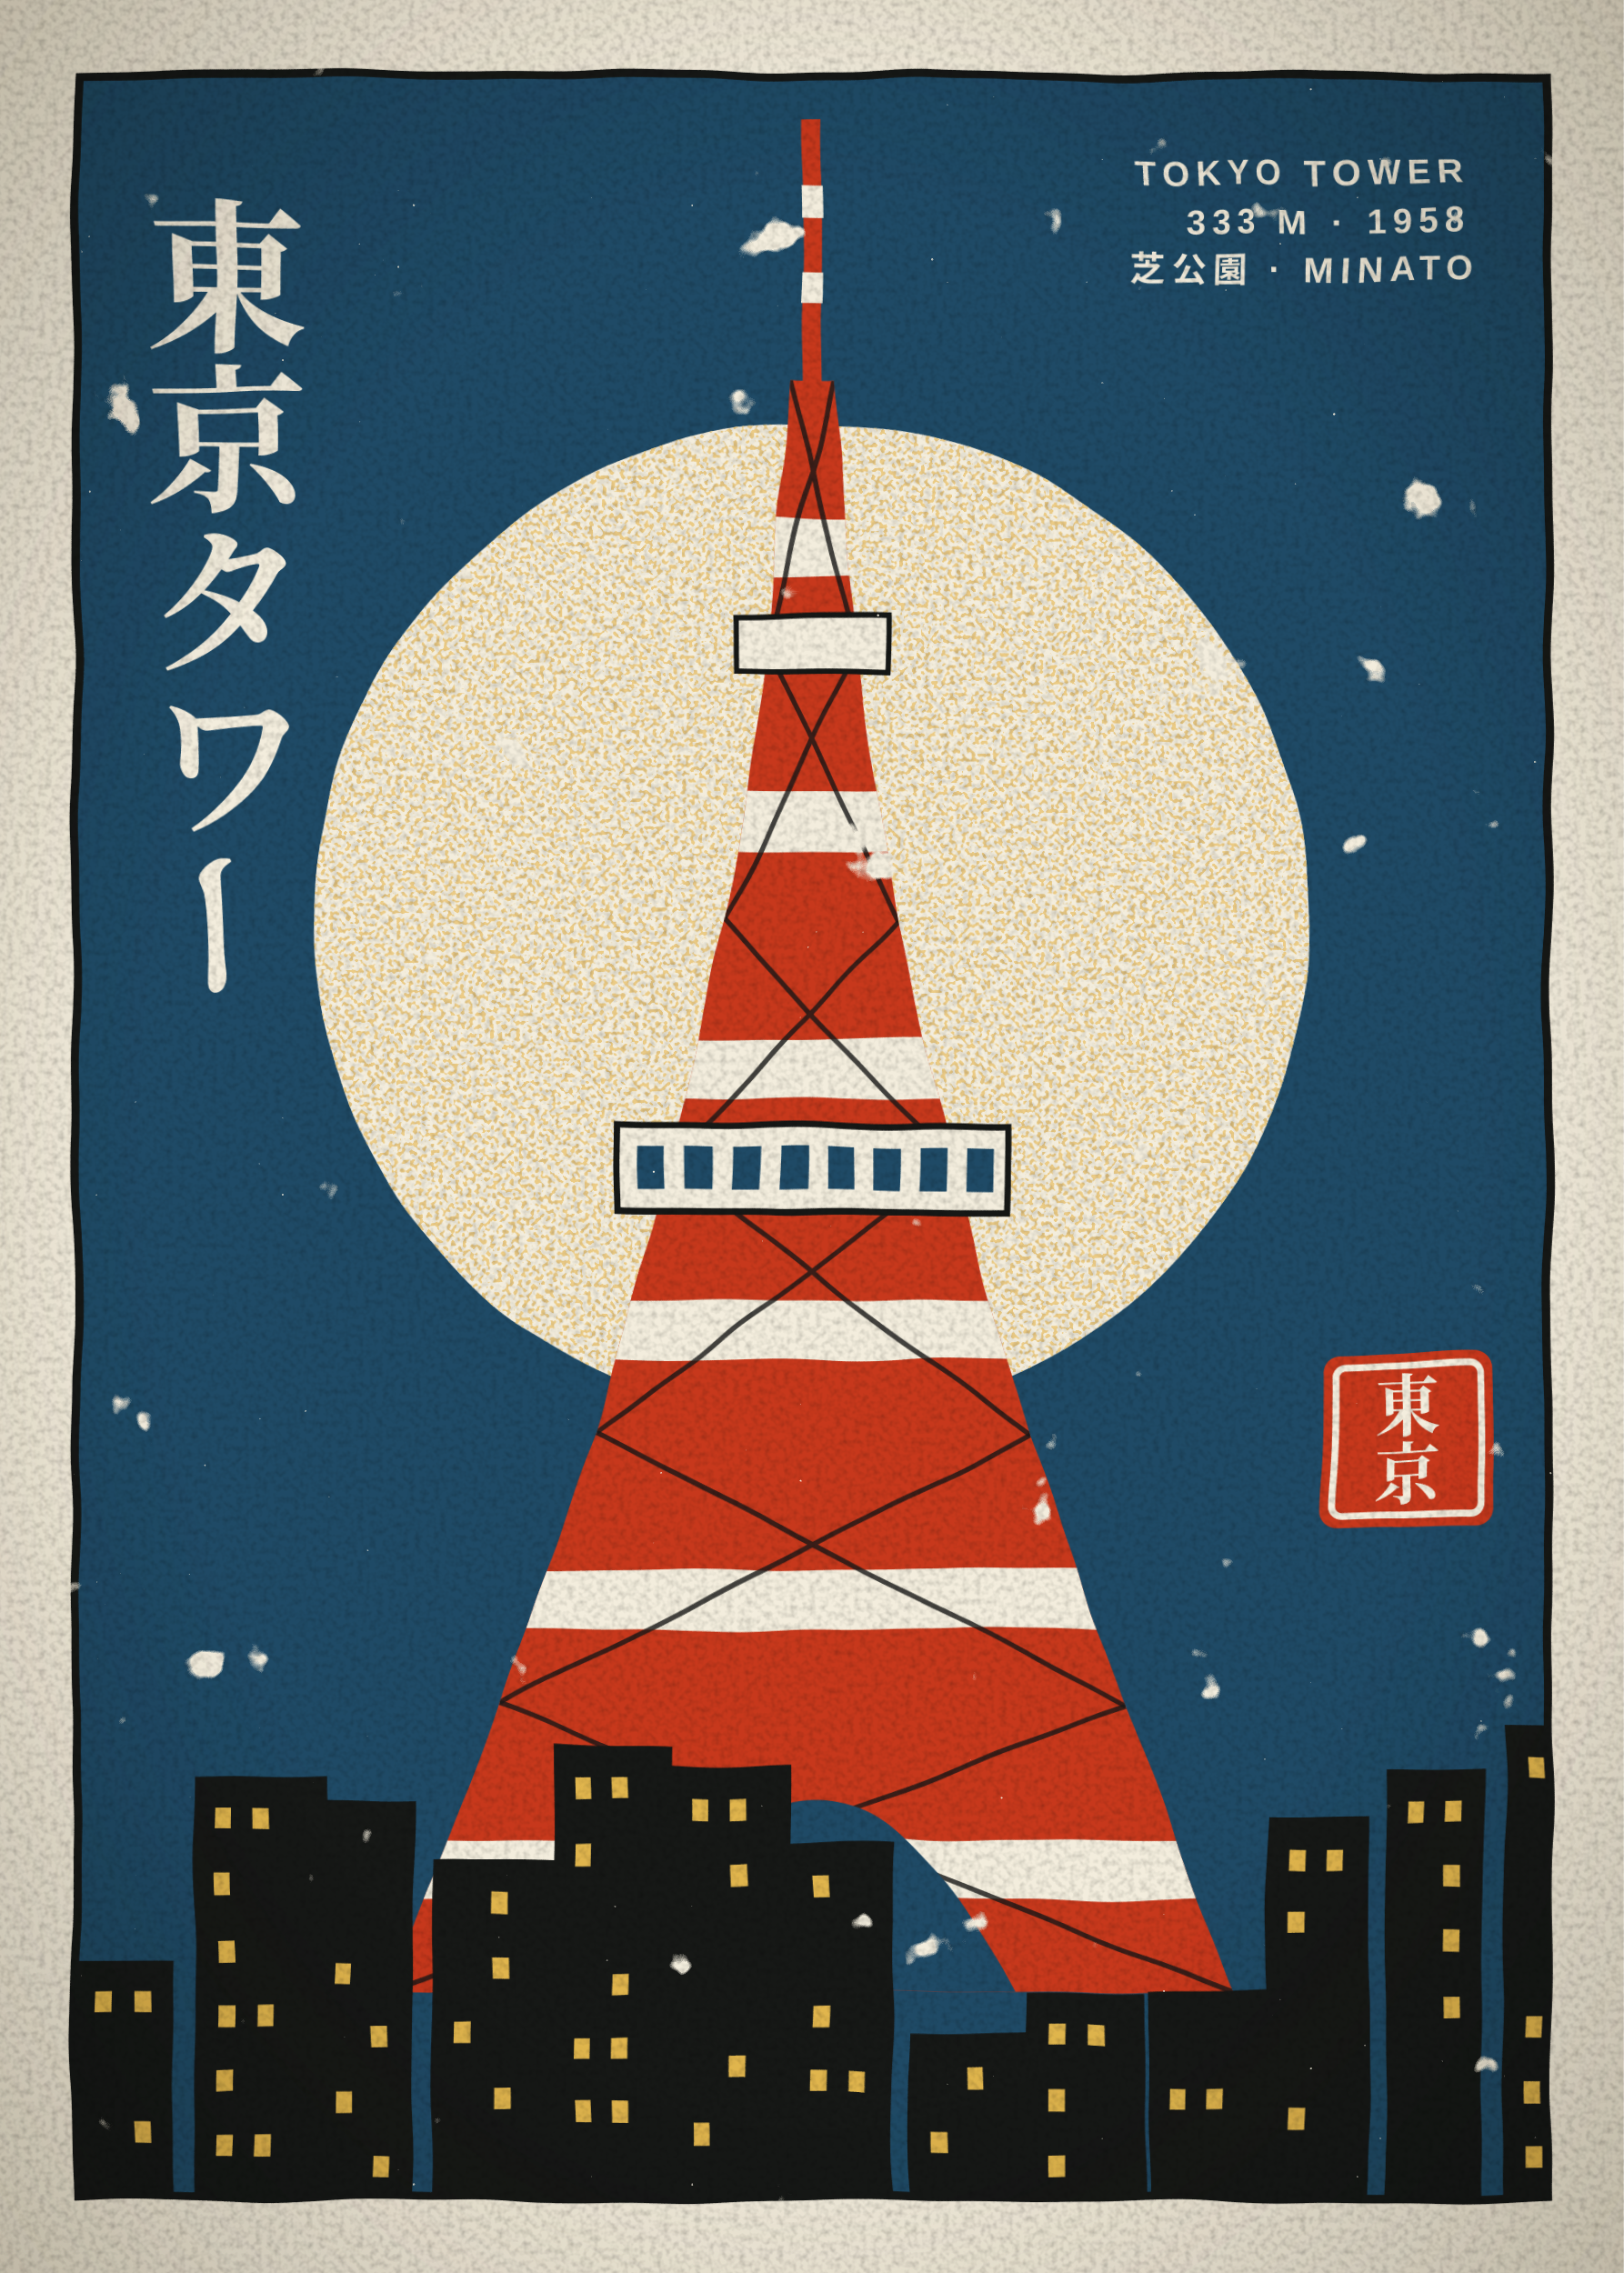
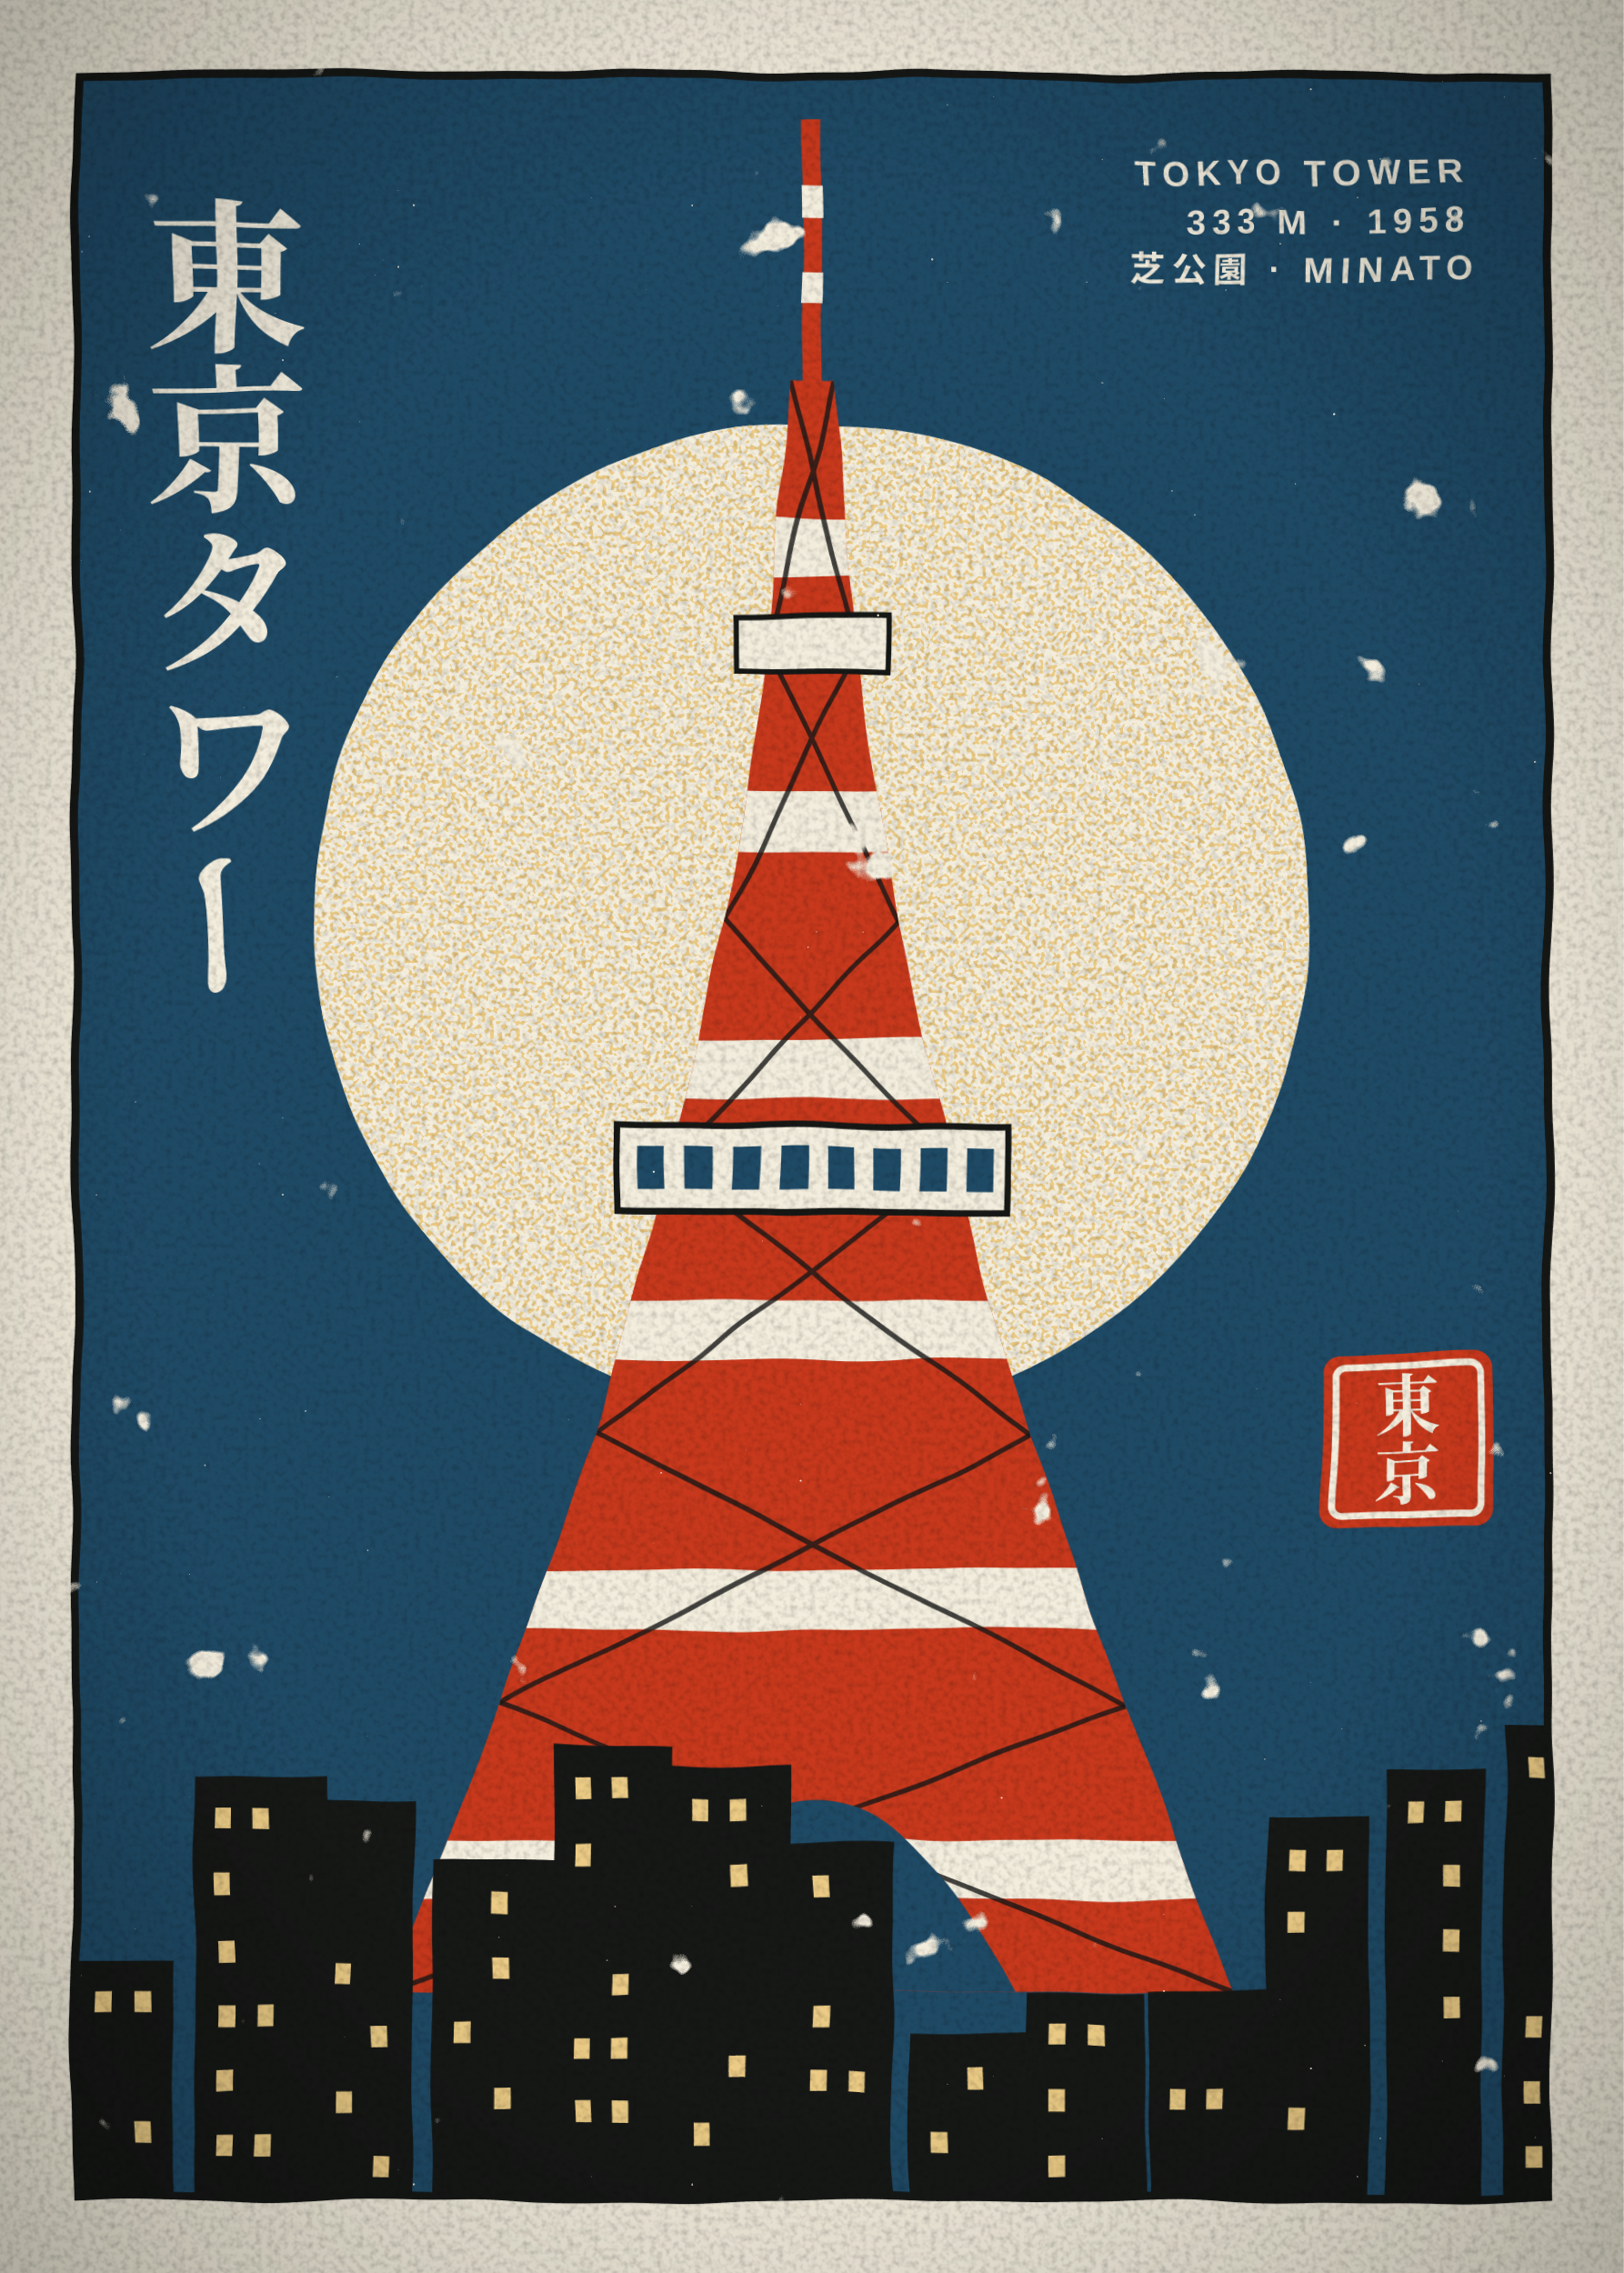
<svg xmlns="http://www.w3.org/2000/svg" width="300" height="420" viewBox="0 0 300 420" role="img">
  <defs>
    <filter id="jr-tower-ink" filterUnits="userSpaceOnUse" x="0" y="0" width="300" height="420" color-interpolation-filters="sRGB">
      <feTurbulence type="fractalNoise" baseFrequency="0.035" numOctaves="2" seed="51" result="warp" />
      <feDisplacementMap in="SourceGraphic" in2="warp" scale="2.2" xChannelSelector="R" yChannelSelector="G" result="wobbled" />
      <feTurbulence type="fractalNoise" baseFrequency="0.7" numOctaves="1" seed="58" result="speckNoise" />
      <feColorMatrix in="speckNoise" type="matrix" values="0 0 0 0 0  0 0 0 0 0  0 0 0 0 0  -30 0 0 0 25.425" result="keepSpeck" />
      <feTurbulence type="fractalNoise" baseFrequency="0.06" numOctaves="4" seed="62" result="scuffNoise" />
      <feColorMatrix in="scuffNoise" type="matrix" values="0 0 0 0 0  0 0 0 0 0  0 0 0 0 0  -24 0 0 0 19.86" result="keepScuff" />
      <feComposite in="keepSpeck" in2="keepScuff" operator="in" result="keep" />
      <feComposite in="wobbled" in2="keep" operator="in" />
    </filter>
    <filter id="jr-tower-grain" filterUnits="userSpaceOnUse" x="0" y="0" width="300" height="420">
      <feTurbulence type="fractalNoise" baseFrequency="0.85" numOctaves="2" seed="54" />
      <feColorMatrix type="matrix" values="1.3 0 0 0 0.2  1.3 0 0 0 0.2  1.3 0 0 0 0.2  0 0 0 0 0.45" />
    </filter>
    <radialGradient id="jr-tower-age" r="75%">
-       <stop offset="55%" stop-color="#4e4430" stop-opacity="0" />
-       <stop offset="100%" stop-color="#4e4430" stop-opacity="0.35" />
+       <stop offset="55%" stop-color="#161816" stop-opacity="0" />
+       <stop offset="100%" stop-color="#161816" stop-opacity="0.35" />
    </radialGradient>
    <clipPath id="jr-tower-clip">
      <rect x="14" y="14" width="272" height="392" />
    </clipPath>
    <clipPath id="jr-tower-tower">
      <path d="M146 70 L142 120 L134 170 L124 215 L110 265 L92 315 L72 368 L228 368 L208 315 L190 265 L176 215 L166 170 L158 120 L154 70Z" />
    </clipPath>
    <filter id="jr-tower-st" x="0" y="0" width="100%" height="100%">
      <feTurbulence type="fractalNoise" baseFrequency="1.3" numOctaves="1" seed="21" result="n" />
      <feColorMatrix in="n" type="matrix" values="0 0 0 0 0  0 0 0 0 0  0 0 0 0 0  30 0 0 0 -16.08" result="m" />
      <feComposite in="SourceGraphic" in2="m" operator="in" />
    </filter>
  </defs>
  <rect width="300" height="420" fill="#f3eddd" />
  <g filter="url(#jr-tower-ink)">
    <g clip-path="url(#jr-tower-clip)">
      <rect x="14" y="14" width="272" height="392" fill="#1f4a66" />
      <circle cx="150" cy="170" r="92" fill="#f3eddd" />
      <circle cx="150" cy="170" r="92" fill="#ebcb85" filter="url(#jr-tower-st)" />
      <line x1="150" y1="22" x2="150" y2="72" stroke="#c7381c" stroke-width="3.5" />
      <rect x="148" y="34" width="4" height="6" fill="#f3eddd" />
      <rect x="148" y="50" width="4" height="6" fill="#f3eddd" />
      <path d="M146 70 L142 120 L134 170 L124 215 L110 265 L92 315 L72 368 L228 368 L208 315 L190 265 L176 215 L166 170 L158 120 L154 70Z" fill="#c7381c" />
      <g clip-path="url(#jr-tower-tower)">
        <rect x="60" y="96" width="180" height="11" fill="#f3eddd" />
        <rect x="60" y="146" width="180" height="11" fill="#f3eddd" />
        <rect x="60" y="192" width="180" height="11" fill="#f3eddd" />
        <rect x="60" y="240" width="180" height="11" fill="#f3eddd" />
        <rect x="60" y="290" width="180" height="11" fill="#f3eddd" />
        <rect x="60" y="340" width="180" height="11" fill="#f3eddd" />
        <g stroke="#161816" stroke-width="0.9" opacity="0.8">
          <line x1="146" y1="70" x2="158" y2="120" />
          <line x1="154" y1="70" x2="142" y2="120" />
        </g>
        <g stroke="#161816" stroke-width="0.9" opacity="0.8">
          <line x1="142" y1="120" x2="166" y2="170" />
          <line x1="158" y1="120" x2="134" y2="170" />
        </g>
        <g stroke="#161816" stroke-width="0.9" opacity="0.8">
          <line x1="134" y1="170" x2="176" y2="215" />
          <line x1="166" y1="170" x2="124" y2="215" />
        </g>
        <g stroke="#161816" stroke-width="0.9" opacity="0.8">
          <line x1="124" y1="215" x2="190" y2="265" />
          <line x1="176" y1="215" x2="110" y2="265" />
        </g>
        <g stroke="#161816" stroke-width="0.9" opacity="0.8">
          <line x1="110" y1="265" x2="208" y2="315" />
          <line x1="190" y1="265" x2="92" y2="315" />
        </g>
        <g stroke="#161816" stroke-width="0.9" opacity="0.8">
          <line x1="92" y1="315" x2="228" y2="368" />
          <line x1="208" y1="315" x2="72" y2="368" />
        </g>
      </g>
      <path d="M112 368 Q150 298 188 368Z" fill="#1f4a66" />
      <rect x="114" y="208" width="72" height="16" fill="#f3eddd" stroke="#161816" stroke-width="1.2" />
      <rect x="118" y="212" width="5" height="8" fill="#1f4a66" />
      <rect x="126.6" y="212" width="5" height="8" fill="#1f4a66" />
      <rect x="135.2" y="212" width="5" height="8" fill="#1f4a66" />
      <rect x="143.8" y="212" width="5" height="8" fill="#1f4a66" />
      <rect x="152.4" y="212" width="5" height="8" fill="#1f4a66" />
      <rect x="161" y="212" width="5" height="8" fill="#1f4a66" />
      <rect x="169.6" y="212" width="5" height="8" fill="#1f4a66" />
      <rect x="178.2" y="212" width="5" height="8" fill="#1f4a66" />
      <rect x="136" y="114" width="28" height="10" fill="#f3eddd" stroke="#161816" stroke-width="1" />
      <g>
        <rect x="14" y="361.831" width="18.001" height="44.169" fill="#161816" />
-         <rect x="18" y="367.831" width="3" height="4" fill="#e0b54d" />
-         <rect x="25" y="367.831" width="3" height="4" fill="#e0b54d" />
-         <rect x="25" y="391.831" width="3" height="4" fill="#e0b54d" />
+         <rect x="18" y="367.831" width="3" height="4" fill="#ebcb85" />
+         <rect x="25" y="367.831" width="3" height="4" fill="#ebcb85" />
+         <rect x="25" y="391.831" width="3" height="4" fill="#ebcb85" />
      </g>
      <g>
        <rect x="36" y="328.177" width="24.762" height="77.823" fill="#161816" />
-         <rect x="40" y="334.177" width="3" height="4" fill="#e0b54d" />
-         <rect x="40" y="346.177" width="3" height="4" fill="#e0b54d" />
-         <rect x="40" y="358.177" width="3" height="4" fill="#e0b54d" />
-         <rect x="40" y="370.177" width="3" height="4" fill="#e0b54d" />
-         <rect x="40" y="382.177" width="3" height="4" fill="#e0b54d" />
-         <rect x="40" y="394.177" width="3" height="4" fill="#e0b54d" />
-         <rect x="47" y="334.177" width="3" height="4" fill="#e0b54d" />
-         <rect x="47" y="370.177" width="3" height="4" fill="#e0b54d" />
-         <rect x="47" y="394.177" width="3" height="4" fill="#e0b54d" />
+         <rect x="40" y="334.177" width="3" height="4" fill="#ebcb85" />
+         <rect x="40" y="346.177" width="3" height="4" fill="#ebcb85" />
+         <rect x="40" y="358.177" width="3" height="4" fill="#ebcb85" />
+         <rect x="40" y="370.177" width="3" height="4" fill="#ebcb85" />
+         <rect x="40" y="382.177" width="3" height="4" fill="#ebcb85" />
+         <rect x="40" y="394.177" width="3" height="4" fill="#ebcb85" />
+         <rect x="47" y="334.177" width="3" height="4" fill="#ebcb85" />
+         <rect x="47" y="370.177" width="3" height="4" fill="#ebcb85" />
+         <rect x="47" y="394.177" width="3" height="4" fill="#ebcb85" />
      </g>
      <g>
        <rect x="58" y="332.662" width="18.456" height="73.338" fill="#161816" />
-         <rect x="62" y="362.662" width="3" height="4" fill="#e0b54d" />
-         <rect x="62" y="386.662" width="3" height="4" fill="#e0b54d" />
-         <rect x="69" y="374.662" width="3" height="4" fill="#e0b54d" />
-         <rect x="69" y="398.662" width="3" height="4" fill="#e0b54d" />
+         <rect x="62" y="362.662" width="3" height="4" fill="#ebcb85" />
+         <rect x="62" y="386.662" width="3" height="4" fill="#ebcb85" />
+         <rect x="69" y="374.662" width="3" height="4" fill="#ebcb85" />
+         <rect x="69" y="398.662" width="3" height="4" fill="#ebcb85" />
      </g>
      <g>
        <rect x="80" y="343.558" width="24.398" height="62.442" fill="#161816" />
-         <rect x="84" y="373.558" width="3" height="4" fill="#e0b54d" />
-         <rect x="91" y="349.558" width="3" height="4" fill="#e0b54d" />
-         <rect x="91" y="361.558" width="3" height="4" fill="#e0b54d" />
-         <rect x="91" y="385.558" width="3" height="4" fill="#e0b54d" />
+         <rect x="84" y="373.558" width="3" height="4" fill="#ebcb85" />
+         <rect x="91" y="349.558" width="3" height="4" fill="#ebcb85" />
+         <rect x="91" y="361.558" width="3" height="4" fill="#ebcb85" />
+         <rect x="91" y="385.558" width="3" height="4" fill="#ebcb85" />
      </g>
      <g>
        <rect x="102" y="322.613" width="22.384" height="83.387" fill="#161816" />
-         <rect x="106" y="328.613" width="3" height="4" fill="#e0b54d" />
-         <rect x="106" y="340.613" width="3" height="4" fill="#e0b54d" />
-         <rect x="106" y="376.613" width="3" height="4" fill="#e0b54d" />
-         <rect x="106" y="388.613" width="3" height="4" fill="#e0b54d" />
-         <rect x="113" y="328.613" width="3" height="4" fill="#e0b54d" />
-         <rect x="113" y="364.613" width="3" height="4" fill="#e0b54d" />
-         <rect x="113" y="376.613" width="3" height="4" fill="#e0b54d" />
-         <rect x="113" y="388.613" width="3" height="4" fill="#e0b54d" />
+         <rect x="106" y="328.613" width="3" height="4" fill="#ebcb85" />
+         <rect x="106" y="340.613" width="3" height="4" fill="#ebcb85" />
+         <rect x="106" y="376.613" width="3" height="4" fill="#ebcb85" />
+         <rect x="106" y="388.613" width="3" height="4" fill="#ebcb85" />
+         <rect x="113" y="328.613" width="3" height="4" fill="#ebcb85" />
+         <rect x="113" y="364.613" width="3" height="4" fill="#ebcb85" />
+         <rect x="113" y="376.613" width="3" height="4" fill="#ebcb85" />
+         <rect x="113" y="388.613" width="3" height="4" fill="#ebcb85" />
      </g>
      <g>
        <rect x="124" y="326.195" width="22.156" height="79.805" fill="#161816" />
-         <rect x="128" y="332.195" width="3" height="4" fill="#e0b54d" />
-         <rect x="128" y="392.195" width="3" height="4" fill="#e0b54d" />
-         <rect x="135" y="332.195" width="3" height="4" fill="#e0b54d" />
-         <rect x="135" y="344.195" width="3" height="4" fill="#e0b54d" />
-         <rect x="135" y="380.195" width="3" height="4" fill="#e0b54d" />
+         <rect x="128" y="332.195" width="3" height="4" fill="#ebcb85" />
+         <rect x="128" y="392.195" width="3" height="4" fill="#ebcb85" />
+         <rect x="135" y="332.195" width="3" height="4" fill="#ebcb85" />
+         <rect x="135" y="344.195" width="3" height="4" fill="#ebcb85" />
+         <rect x="135" y="380.195" width="3" height="4" fill="#ebcb85" />
      </g>
      <g>
        <rect x="146" y="340.736" width="19.011" height="65.264" fill="#161816" />
-         <rect x="150" y="346.736" width="3" height="4" fill="#e0b54d" />
-         <rect x="150" y="370.736" width="3" height="4" fill="#e0b54d" />
-         <rect x="150" y="382.736" width="3" height="4" fill="#e0b54d" />
-         <rect x="157" y="382.736" width="3" height="4" fill="#e0b54d" />
+         <rect x="150" y="346.736" width="3" height="4" fill="#ebcb85" />
+         <rect x="150" y="370.736" width="3" height="4" fill="#ebcb85" />
+         <rect x="150" y="382.736" width="3" height="4" fill="#ebcb85" />
+         <rect x="157" y="382.736" width="3" height="4" fill="#ebcb85" />
      </g>
      <g>
        <rect x="168" y="375.706" width="25.271" height="30.294" fill="#161816" />
-         <rect x="172" y="393.706" width="3" height="4" fill="#e0b54d" />
-         <rect x="179" y="381.706" width="3" height="4" fill="#e0b54d" />
+         <rect x="172" y="393.706" width="3" height="4" fill="#ebcb85" />
+         <rect x="179" y="381.706" width="3" height="4" fill="#ebcb85" />
      </g>
      <g>
        <rect x="190" y="368.148" width="21.276" height="37.852" fill="#161816" />
-         <rect x="194" y="374.148" width="3" height="4" fill="#e0b54d" />
-         <rect x="194" y="386.148" width="3" height="4" fill="#e0b54d" />
-         <rect x="194" y="398.148" width="3" height="4" fill="#e0b54d" />
-         <rect x="201" y="374.148" width="3" height="4" fill="#e0b54d" />
+         <rect x="194" y="374.148" width="3" height="4" fill="#ebcb85" />
+         <rect x="194" y="386.148" width="3" height="4" fill="#ebcb85" />
+         <rect x="194" y="398.148" width="3" height="4" fill="#ebcb85" />
+         <rect x="201" y="374.148" width="3" height="4" fill="#ebcb85" />
      </g>
      <g>
        <rect x="212" y="367.821" width="22.145" height="38.179" fill="#161816" />
-         <rect x="216" y="385.821" width="3" height="4" fill="#e0b54d" />
-         <rect x="223" y="385.821" width="3" height="4" fill="#e0b54d" />
+         <rect x="216" y="385.821" width="3" height="4" fill="#ebcb85" />
+         <rect x="223" y="385.821" width="3" height="4" fill="#ebcb85" />
      </g>
      <g>
        <rect x="234" y="335.492" width="18.778" height="70.508" fill="#161816" />
-         <rect x="238" y="341.492" width="3" height="4" fill="#e0b54d" />
-         <rect x="238" y="353.492" width="3" height="4" fill="#e0b54d" />
-         <rect x="238" y="389.492" width="3" height="4" fill="#e0b54d" />
-         <rect x="245" y="341.492" width="3" height="4" fill="#e0b54d" />
+         <rect x="238" y="341.492" width="3" height="4" fill="#ebcb85" />
+         <rect x="238" y="353.492" width="3" height="4" fill="#ebcb85" />
+         <rect x="238" y="389.492" width="3" height="4" fill="#ebcb85" />
+         <rect x="245" y="341.492" width="3" height="4" fill="#ebcb85" />
      </g>
      <g>
        <rect x="256" y="326.955" width="18.101" height="79.045" fill="#161816" />
-         <rect x="260" y="332.955" width="3" height="4" fill="#e0b54d" />
-         <rect x="267" y="332.955" width="3" height="4" fill="#e0b54d" />
-         <rect x="267" y="344.955" width="3" height="4" fill="#e0b54d" />
-         <rect x="267" y="356.955" width="3" height="4" fill="#e0b54d" />
-         <rect x="267" y="368.955" width="3" height="4" fill="#e0b54d" />
+         <rect x="260" y="332.955" width="3" height="4" fill="#ebcb85" />
+         <rect x="267" y="332.955" width="3" height="4" fill="#ebcb85" />
+         <rect x="267" y="344.955" width="3" height="4" fill="#ebcb85" />
+         <rect x="267" y="356.955" width="3" height="4" fill="#ebcb85" />
+         <rect x="267" y="368.955" width="3" height="4" fill="#ebcb85" />
      </g>
      <g>
        <rect x="278" y="318.533" width="21.079" height="87.467" fill="#161816" />
-         <rect x="282" y="324.533" width="3" height="4" fill="#e0b54d" />
-         <rect x="282" y="372.533" width="3" height="4" fill="#e0b54d" />
-         <rect x="282" y="384.533" width="3" height="4" fill="#e0b54d" />
-         <rect x="282" y="396.533" width="3" height="4" fill="#e0b54d" />
-         <rect x="289" y="324.533" width="3" height="4" fill="#e0b54d" />
-         <rect x="289" y="348.533" width="3" height="4" fill="#e0b54d" />
-         <rect x="289" y="384.533" width="3" height="4" fill="#e0b54d" />
+         <rect x="282" y="324.533" width="3" height="4" fill="#ebcb85" />
+         <rect x="282" y="372.533" width="3" height="4" fill="#ebcb85" />
+         <rect x="282" y="384.533" width="3" height="4" fill="#ebcb85" />
+         <rect x="282" y="396.533" width="3" height="4" fill="#ebcb85" />
+         <rect x="289" y="324.533" width="3" height="4" fill="#ebcb85" />
+         <rect x="289" y="348.533" width="3" height="4" fill="#ebcb85" />
+         <rect x="289" y="384.533" width="3" height="4" fill="#ebcb85" />
      </g>
    </g>
    <text x="42" y="36" font-size="30" fill="#f3eddd" font-family="'Hiragino Mincho ProN','Noto Serif JP','Noto Serif CJK JP','Yu Mincho',serif" font-weight="900" letter-spacing="0" style="writing-mode:vertical-rl">東京タワー</text>
    <text x="272" y="34" font-size="6.5" fill="#f3eddd" font-family="'Helvetica Neue',Arial,sans-serif" font-weight="700" text-anchor="end" letter-spacing="1.2">
      <tspan x="272" dy="0">TOKYO TOWER</tspan>
      <tspan x="272" dy="9.1">333 M · 1958</tspan>
      <tspan x="272" dy="9.1">芝公園 · MINATO</tspan>
    </text>
    <g>
      <rect x="244" y="250" width="32" height="32" rx="3.2" fill="#c7381c" />
      <rect x="246.24" y="252.24" width="27.52" height="27.52" rx="1.92" fill="none" stroke="#f3eddd" stroke-width="1.28" />
      <text x="260" y="264.253" text-anchor="middle" font-size="12.48" font-family="'Hiragino Mincho ProN','Noto Serif JP','Noto Serif CJK JP','Yu Mincho',serif" font-weight="900" fill="#f3eddd">東</text>
      <text x="260" y="276.733" text-anchor="middle" font-size="12.48" font-family="'Hiragino Mincho ProN','Noto Serif JP','Noto Serif CJK JP','Yu Mincho',serif" font-weight="900" fill="#f3eddd">京</text>
    </g>
    <rect x="14" y="14" width="272" height="392" fill="none" stroke="#161816" stroke-width="1.5" />
  </g>
  <rect width="300" height="420" fill="url(#jr-tower-age)" style="mix-blend-mode:multiply" />
  <rect width="300" height="420" filter="url(#jr-tower-grain)" style="mix-blend-mode:multiply" />
</svg>
